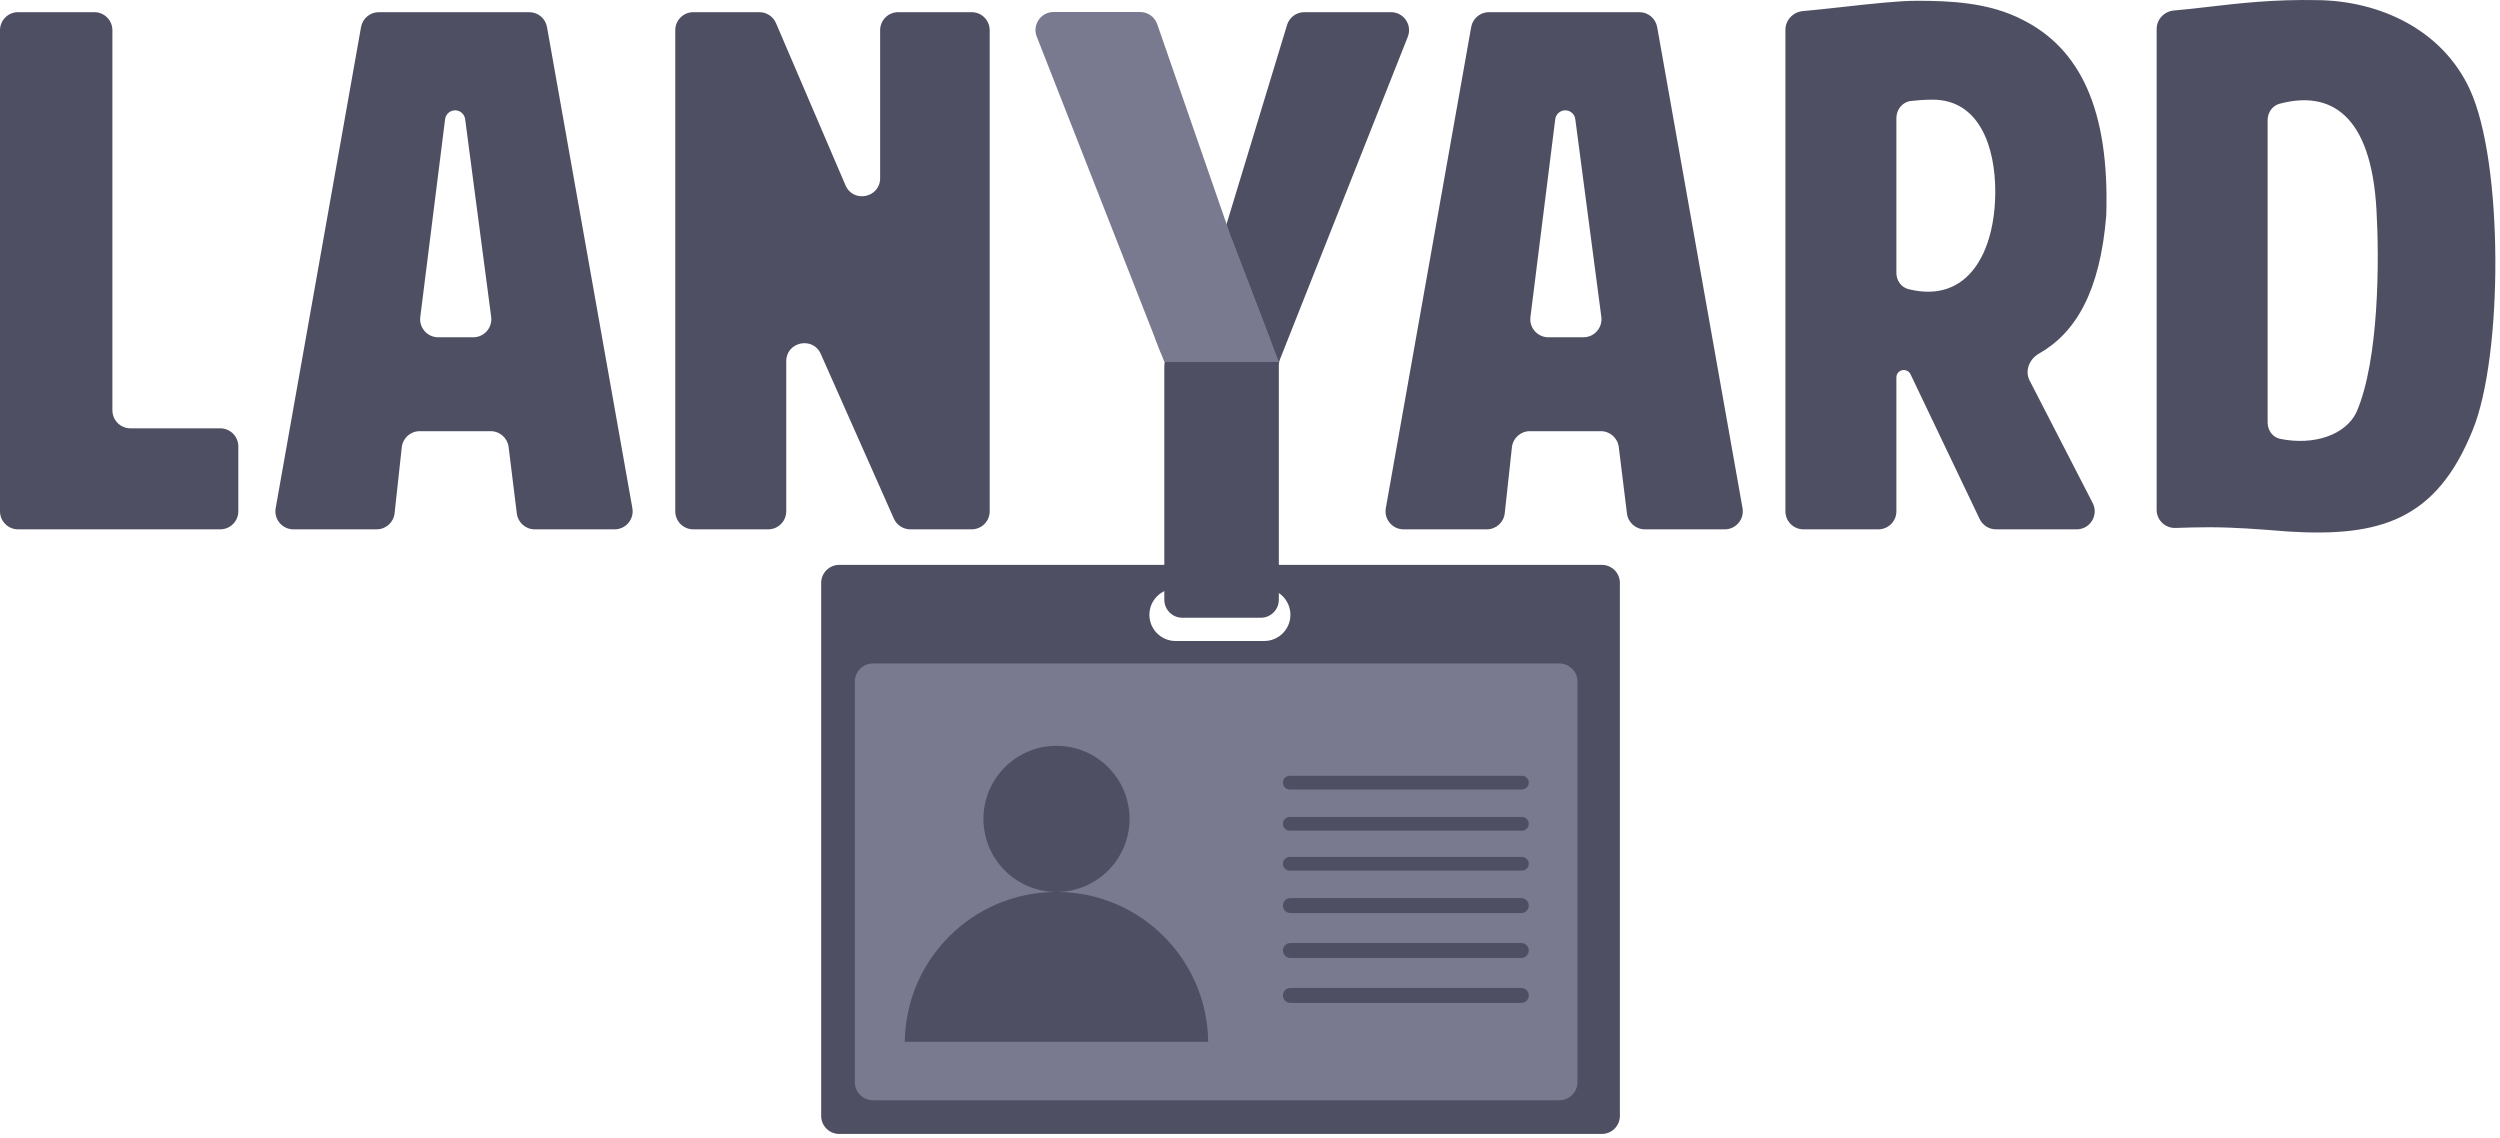
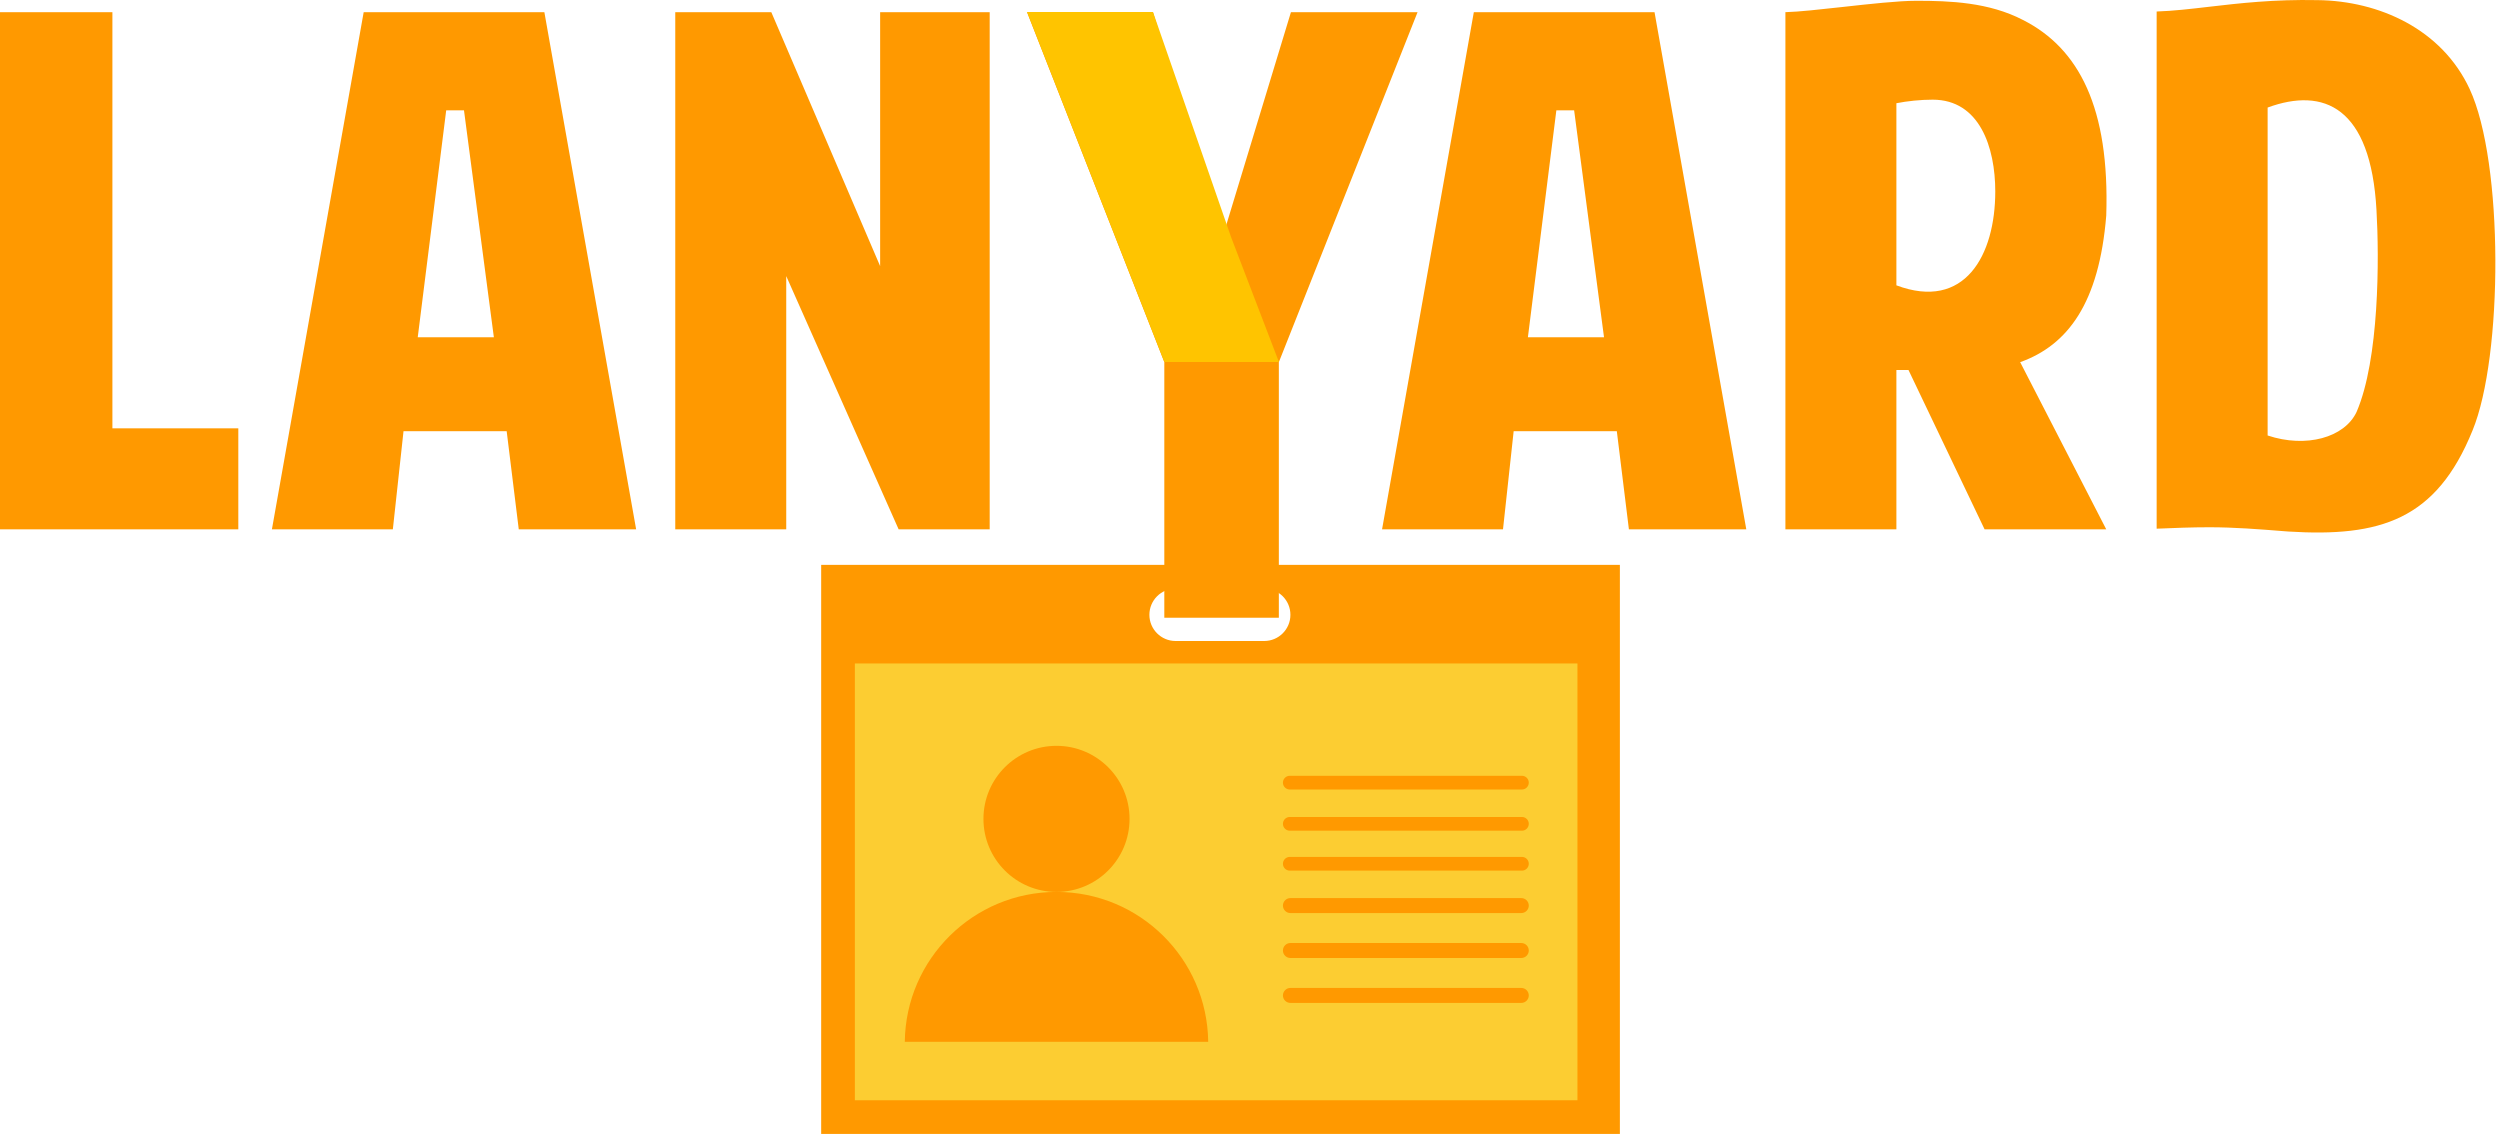
<svg xmlns="http://www.w3.org/2000/svg" width="277" height="126" viewBox="0 0 277 126" fill="none">
-   <path fill-rule="evenodd" clip-rule="evenodd" d="M179.483 64.588C179.483 63.483 178.588 62.588 177.483 62.588H92.986C91.882 62.588 90.986 63.483 90.986 64.588V123.642C90.986 124.747 91.882 125.642 92.986 125.642H177.483C178.588 125.642 179.483 124.747 179.483 123.642V64.588ZM130.257 65.215C128.653 65.215 127.353 66.515 127.353 68.119C127.353 69.723 128.653 71.023 130.257 71.023H140.074C141.678 71.023 142.978 69.723 142.978 68.119C142.978 66.515 141.678 65.215 140.074 65.215H130.257Z" fill="#4E4F62" />
-   <rect x="94.719" y="73.512" width="80.062" height="48.397" rx="2" fill="#797A90" />
-   <path fill-rule="evenodd" clip-rule="evenodd" d="M117.084 98.826C121.543 98.813 125.154 95.194 125.154 90.732C125.154 86.262 121.53 82.638 117.06 82.638C112.59 82.638 108.966 86.262 108.966 90.732C108.966 95.194 112.577 98.813 117.036 98.826C107.832 98.839 100.362 106.248 100.251 115.429H133.869C133.758 106.248 126.288 98.839 117.084 98.826Z" fill="#4E4F62" />
-   <rect x="142.148" y="85.957" width="27.241" height="1.521" rx="0.761" fill="#4E4F62" />
-   <rect x="142.148" y="90.52" width="27.241" height="1.521" rx="0.761" fill="#4E4F62" />
-   <rect x="142.148" y="94.945" width="27.241" height="1.521" rx="0.761" fill="#4E4F62" />
-   <rect x="142.148" y="99.508" width="27.241" height="1.659" rx="0.83" fill="#4E4F62" />
-   <rect x="142.148" y="104.486" width="27.241" height="1.659" rx="0.83" fill="#4E4F62" />
-   <rect x="142.148" y="109.464" width="27.241" height="1.659" rx="0.83" fill="#4E4F62" />
-   <path d="M129.006 66.447V40.571C129.006 40.279 129.069 39.991 129.193 39.727L135.469 26.256L142.605 2.767C142.861 1.924 143.638 1.348 144.519 1.348H154.122C155.534 1.348 156.502 2.772 155.981 4.085L141.837 39.773C141.744 40.008 141.696 40.258 141.696 40.51V66.447C141.696 67.552 140.8 68.447 139.696 68.447H131.006C129.901 68.447 129.006 67.552 129.006 66.447Z" fill="#4E4F62" />
-   <path fill-rule="evenodd" clip-rule="evenodd" d="M252.585 11.492C251.774 11.708 251.253 12.473 251.253 13.312V46.811C251.253 47.672 251.802 48.453 252.645 48.626C256.405 49.393 259.912 48.179 261.106 45.651C263.628 39.819 263.628 28.626 263.313 23.266C262.728 12.662 258.208 9.997 252.585 11.492ZM244.79 58.42C243.533 58.42 242.276 58.452 241.04 58.496C239.904 58.536 238.957 57.63 238.957 56.493V3.21C238.957 2.131 239.813 1.248 240.889 1.16C242.118 1.06 243.39 0.911 244.738 0.754C248.101 0.363 251.937 -0.084 256.771 0.014C263.628 0.092 270.564 3.245 273.638 9.866C277.422 17.985 277.343 39.503 273.954 47.701C269.934 57.632 263.707 59.524 253.539 58.893L253.101 58.859C250.266 58.634 247.563 58.42 244.79 58.42ZM233.372 23.891C232.692 32.252 230.019 36.861 225.91 39.185C224.857 39.779 224.326 41.082 224.879 42.157L231.871 55.736C232.556 57.067 231.59 58.651 230.093 58.651H221.155C220.384 58.651 219.682 58.209 219.35 57.513L211.683 41.463C211.546 41.177 211.258 40.995 210.941 40.995V40.995C210.488 40.995 210.12 41.363 210.12 41.817V56.651C210.12 57.756 209.224 58.651 208.12 58.651H199.823C198.719 58.651 197.823 57.756 197.823 56.651V3.3C197.823 2.214 198.689 1.32 199.771 1.227C201.057 1.117 202.593 0.946 204.176 0.771C207.177 0.438 210.349 0.087 212.327 0.087C216.031 0.087 220.366 0.245 224.15 2.215C230.377 5.368 233.766 11.989 233.372 23.891ZM211.739 11.187C210.792 11.296 210.12 12.123 210.12 13.077V30.23C210.12 31.063 210.634 31.828 211.442 32.032C218.083 33.709 221.076 27.878 221.076 21.211C221.076 16.324 219.342 11.043 214.14 11.043C213.362 11.043 212.531 11.096 211.739 11.187ZM24.405 47.459C25.51 47.459 26.405 48.354 26.405 49.459V56.651C26.405 57.756 25.51 58.651 24.405 58.651H2C0.895 58.651 0 57.756 0 56.651V3.348C0 2.243 0.895 1.348 2 1.348H10.454C11.558 1.348 12.454 2.243 12.454 3.348V45.459C12.454 46.563 13.349 47.459 14.454 47.459H24.405ZM59.248 58.651C58.237 58.651 57.386 57.898 57.263 56.896L56.355 49.529C56.231 48.527 55.38 47.774 54.37 47.774H46.504C45.483 47.774 44.626 48.543 44.516 49.558L43.721 56.867C43.611 57.882 42.754 58.651 41.733 58.651H32.514C31.269 58.651 30.327 57.527 30.545 56.302L40.003 2.999C40.172 2.044 41.002 1.348 41.972 1.348H58.64C59.61 1.348 60.44 2.044 60.609 2.999L70.067 56.302C70.285 57.527 69.343 58.651 68.098 58.651H59.248ZM52.439 37.37C53.648 37.37 54.58 36.306 54.422 35.108L51.538 13.199C51.464 12.642 50.989 12.225 50.427 12.225V12.225C49.863 12.225 49.386 12.646 49.316 13.206L46.568 35.121C46.418 36.315 47.349 37.37 48.553 37.37H52.439ZM85.115 58.651C86.22 58.651 87.115 57.756 87.115 56.651V40.027C87.115 37.867 90.067 37.241 90.943 39.216L99.041 57.463C99.362 58.185 100.079 58.651 100.869 58.651H107.658C108.763 58.651 109.658 57.756 109.658 56.651V3.348C109.658 2.243 108.763 1.348 107.658 1.348H99.519C98.415 1.348 97.519 2.243 97.519 3.348V19.744C97.519 21.918 94.538 22.53 93.681 20.531L85.979 2.56C85.664 1.825 84.941 1.348 84.141 1.348H76.819C75.714 1.348 74.819 2.243 74.819 3.348V56.651C74.819 57.756 75.714 58.651 76.819 58.651H85.115ZM177.375 47.774C178.385 47.774 179.236 48.527 179.36 49.529L180.267 56.896C180.391 57.898 181.242 58.651 182.252 58.651H191.103C192.347 58.651 193.289 57.527 193.072 56.302L183.614 2.999C183.444 2.044 182.614 1.348 181.645 1.348H164.977C164.007 1.348 163.177 2.044 163.007 2.999L153.549 56.302C153.332 57.527 154.274 58.651 155.518 58.651H164.738C165.758 58.651 166.616 57.882 166.726 56.867L167.52 49.558C167.631 48.543 168.488 47.774 169.509 47.774H177.375ZM173.432 12.225C173.994 12.225 174.469 12.642 174.542 13.199L177.427 35.108C177.585 36.306 176.652 37.37 175.444 37.37H171.557C170.354 37.37 169.423 36.315 169.573 35.121L172.321 13.206C172.391 12.646 172.867 12.225 173.432 12.225V12.225Z" fill="#4E4F62" />
-   <path d="M128.516 38.842C128.817 39.608 129.555 40.111 130.378 40.111H138.797C140.199 40.111 141.166 38.706 140.664 37.396L136.41 26.29L128.22 2.676C127.94 1.871 127.182 1.331 126.33 1.331H116.735C115.325 1.331 114.358 2.75 114.873 4.062L128.516 38.842Z" fill="#797A90" />
-   <path d="M129.014 40.111H141.705L136.41 26.29L128 37.5L129.014 40.111Z" fill="#797A90" />
+   <path fill-rule="evenodd" clip-rule="evenodd" d="M179.483 62.588H90.986V125.642H179.483V62.588ZM130.257 65.215C128.653 65.215 127.353 66.515 127.353 68.119C127.353 69.723 128.653 71.023 130.257 71.023H140.074C141.678 71.023 142.978 69.723 142.978 68.119C142.978 66.515 141.678 65.215 140.074 65.215H130.257Z" fill="#FF9900" />
+   <rect x="94.719" y="73.512" width="80.062" height="48.397" fill="#FCCD32" />
+   <circle cx="117.06" cy="90.732" r="8.094" fill="#FF9900" />
+   <path fill-rule="evenodd" clip-rule="evenodd" d="M133.869 115.429H100.251C100.362 106.24 107.845 98.826 117.06 98.826C126.275 98.826 133.758 106.24 133.869 115.429Z" fill="#FF9900" />
+   <rect x="142.148" y="85.957" width="27.241" height="1.521" rx="0.761" fill="#FF9900" />
+   <rect x="142.148" y="90.52" width="27.241" height="1.521" rx="0.761" fill="#FF9900" />
+   <rect x="142.148" y="94.945" width="27.241" height="1.521" rx="0.761" fill="#FF9900" />
+   <rect x="142.148" y="99.508" width="27.241" height="1.659" rx="0.83" fill="#FF9900" />
+   <rect x="142.148" y="104.486" width="27.241" height="1.659" rx="0.83" fill="#FF9900" />
+   <rect x="142.148" y="109.464" width="27.241" height="1.659" rx="0.83" fill="#FF9900" />
+   <path d="M129.006 68.447V40.128L113.793 1.348H127.744L135.469 26.256L143.036 1.348H157.066L141.696 40.128V68.447H129.006Z" fill="#FF9900" />
+   <path fill-rule="evenodd" clip-rule="evenodd" d="M251.253 11.916V48.252C255.509 49.671 259.766 48.489 261.106 45.651C263.628 39.819 263.628 28.626 263.313 23.266C262.682 11.837 257.48 9.63 251.253 11.916ZM244.79 58.42C242.819 58.42 240.849 58.499 238.957 58.578V1.275C240.786 1.215 242.673 0.995 244.738 0.754C248.101 0.363 251.937 -0.084 256.771 0.014C263.628 0.092 270.564 3.245 273.638 9.866C277.422 17.985 277.343 39.503 273.954 47.701C269.934 57.632 263.707 59.524 253.539 58.893L253.101 58.859C250.266 58.634 247.563 58.42 244.79 58.42ZM233.372 23.891C232.584 33.586 229.116 38.236 223.835 40.128L233.372 58.651H219.893L211.46 40.995H210.12V58.651H197.823V1.348C199.293 1.312 201.675 1.048 204.176 0.771C207.177 0.438 210.349 0.087 212.327 0.087C216.031 0.087 220.366 0.245 224.15 2.215C230.377 5.368 233.766 11.989 233.372 23.891ZM210.12 11.437V31.616C217.686 34.453 221.076 28.305 221.076 21.211C221.076 16.324 219.342 11.043 214.14 11.043C212.8 11.043 211.302 11.201 210.12 11.437ZM26.405 47.459V58.651H0V1.348H12.454V47.459H26.405ZM57.479 58.651L56.139 47.774H44.71L43.527 58.651H30.128L40.296 1.348H60.316L70.484 58.651H57.479ZM54.72 37.37L51.41 12.225H49.439L46.286 37.37H54.72ZM87.115 58.651V30.591L99.569 58.651H109.658V1.348H97.519V29.487L85.46 1.348H74.819V58.651H87.115ZM179.143 47.774L180.483 58.651H193.489L183.321 1.348H163.3L153.132 58.651H166.532L167.714 47.774H179.143ZM174.414 12.225L177.725 37.37H169.291L172.444 12.225H174.414Z" fill="#FF9900" />
+   <path d="M129.014 40.111H141.705L136.41 26.29L127.753 1.331H113.802L129.014 40.111Z" fill="#FFC400" />
</svg>
